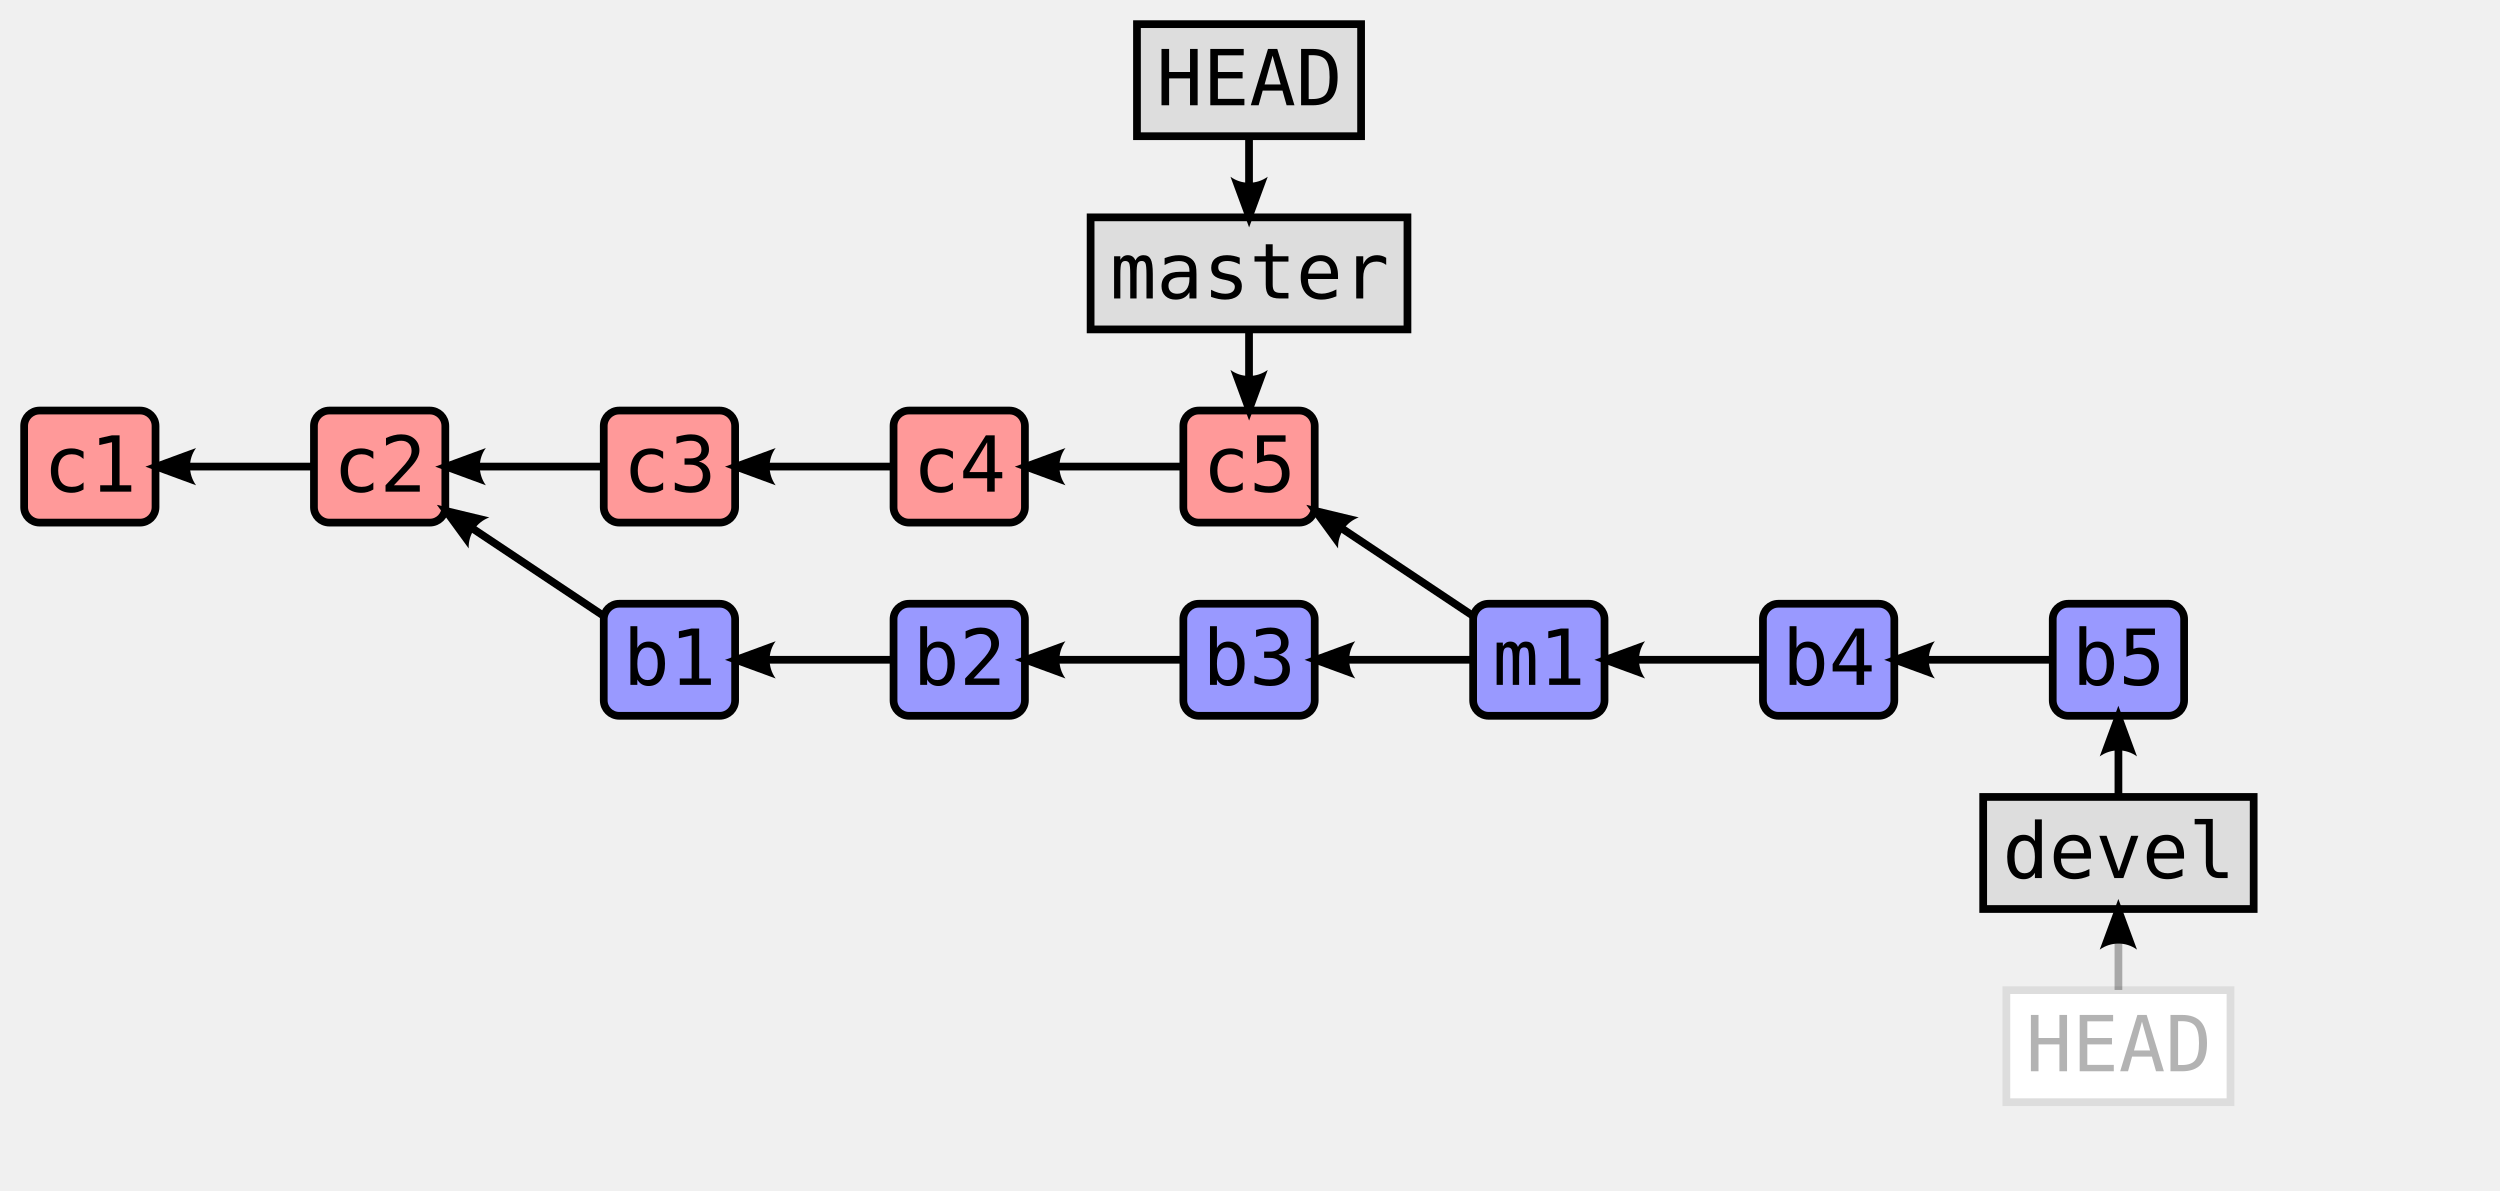
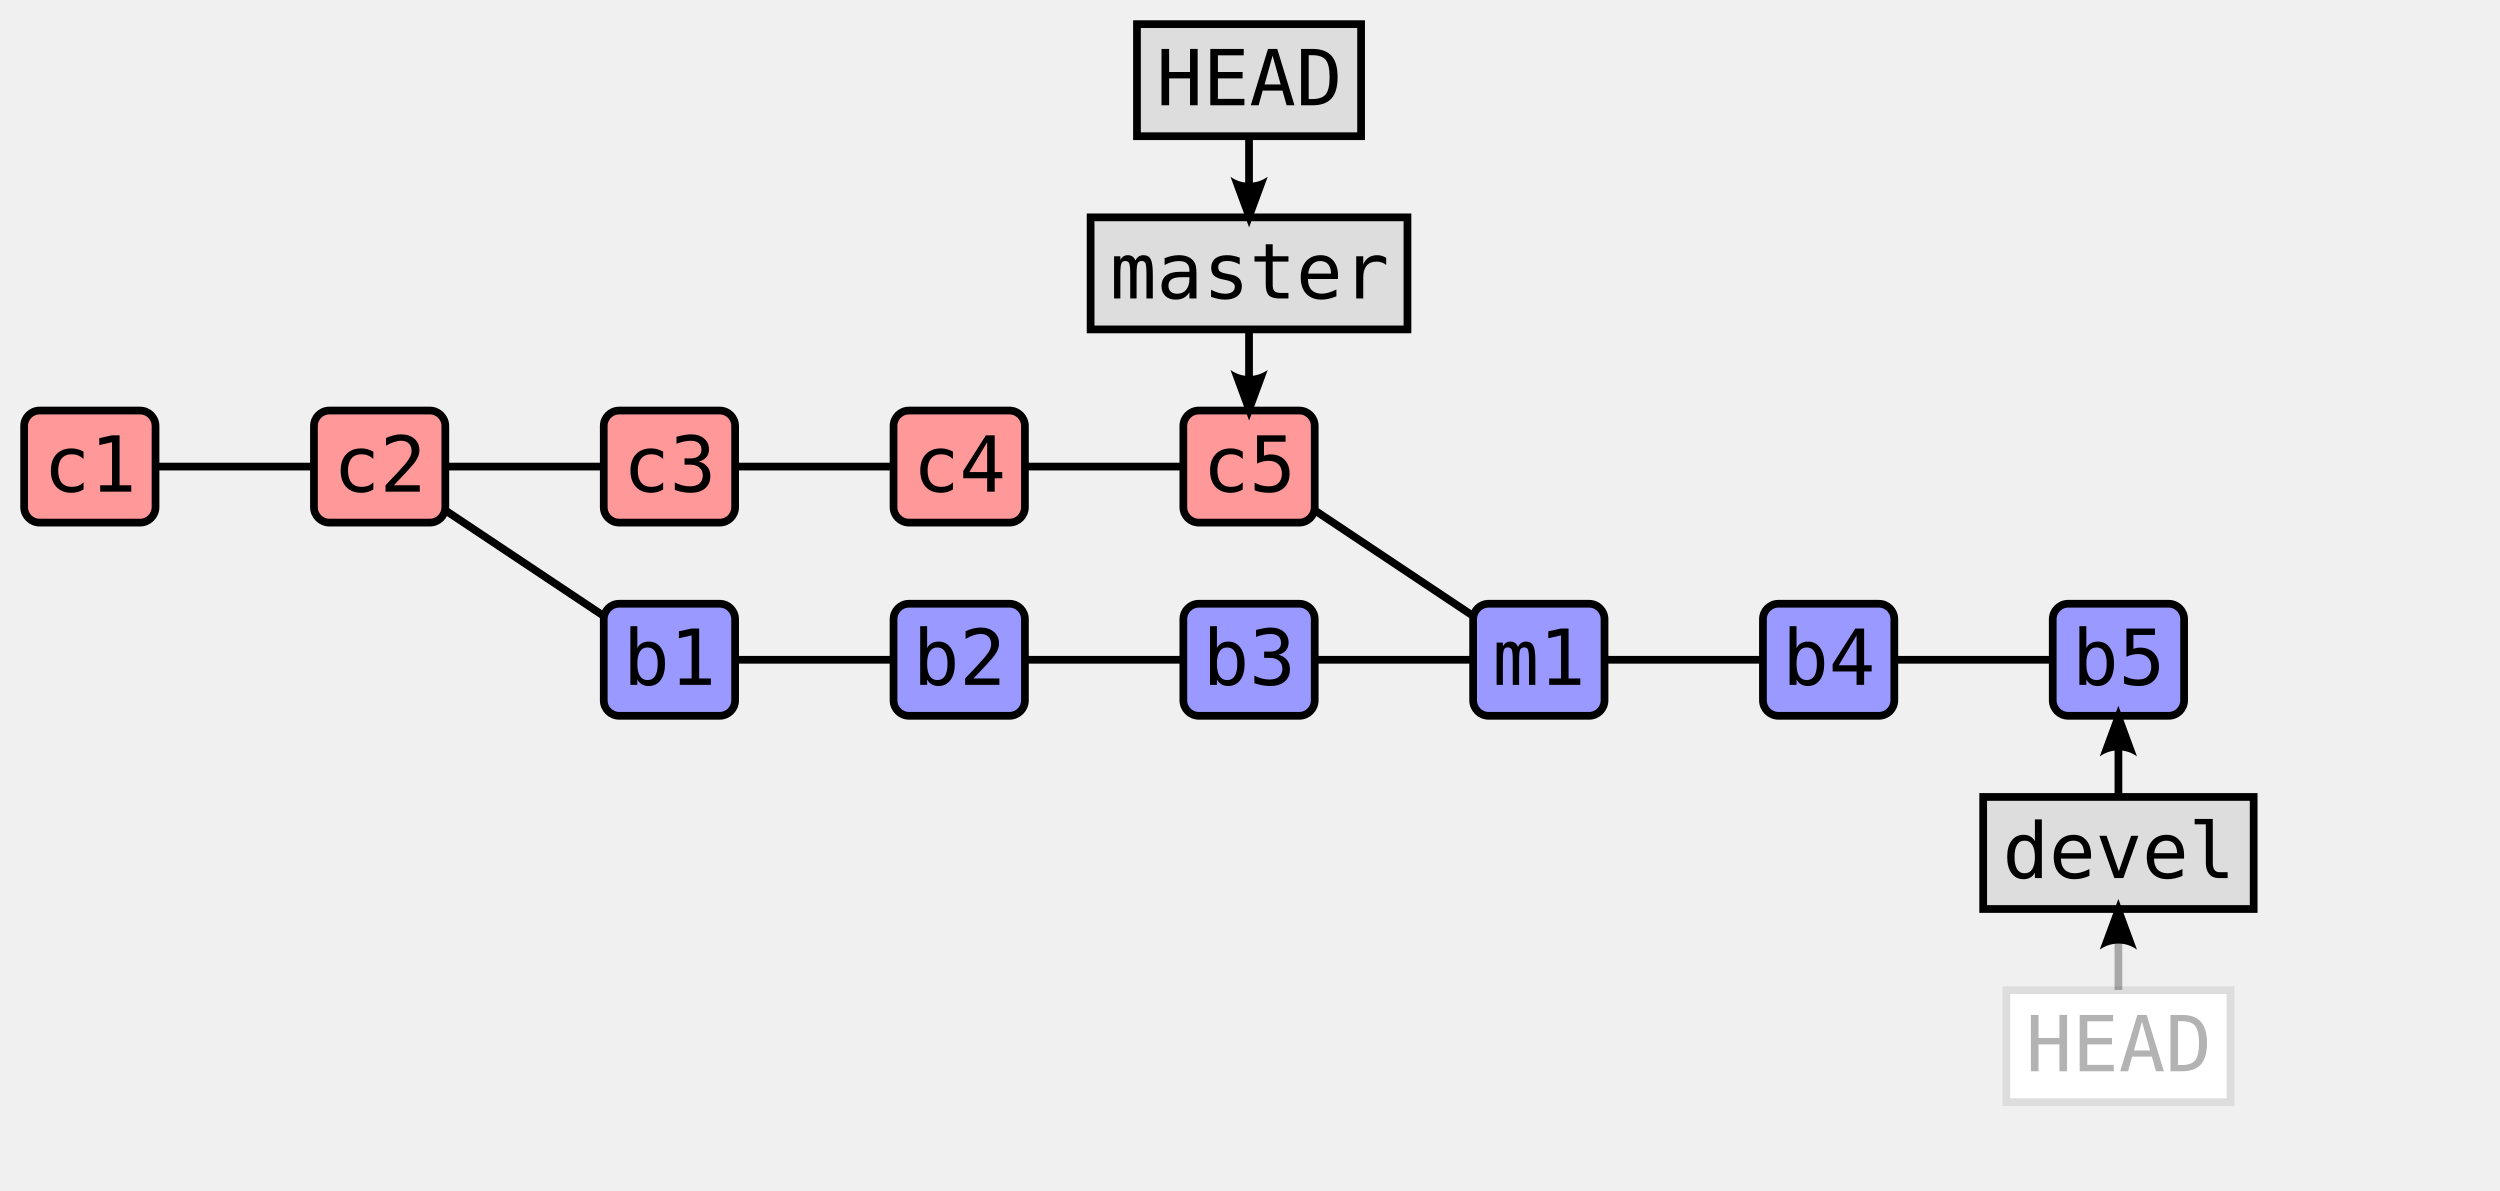
<svg xmlns="http://www.w3.org/2000/svg" width="517.6" height="246.4" id="svg2" version="1.1">
  <defs id="defs4">
    <marker orient="auto" refY="0.0" refX="0.0" id="Arrow2Mend" style="overflow:visible;">
      <path id="path3786" style="fill-rule:evenodd;stroke-width:0.625;stroke-linejoin:round;" d="M 8.719,4.034 L -2.207,0.016 L 8.719,-4.002 C 6.973,-1.63 6.983,1.616 8.719,4.034 z " transform="scale(0.6) rotate(180) translate(0,0)" />
    </marker>
  </defs>
  <g id="layer1">
    <rect style="fill:#ff9999;stroke:#000000;stroke-width:1.6;stroke-miterlimit:4;stroke-dasharray:none" id="rect2989" width="27.2" height="23.2" x="5" y="85" ry="3.2" />
    <text xml:space="preserve" style="font-size:16px;font-style:normal;font-weight:normal;line-height:125%;letter-spacing:0px;word-spacing:0px;fill:#000000;fill-opacity:1;stroke:none;font-family:DejaVu Sans Mono" x="9" y="101.8" id="text2985">
      <tspan id="tspan2987" x="9" y="101.8">c1</tspan>
    </text>
  </g>
  <g id="layer1">
    <rect style="fill:#ff9999;stroke:#000000;stroke-width:1.6;stroke-miterlimit:4;stroke-dasharray:none" id="rect2989" width="27.2" height="23.2" x="65" y="85" ry="3.2" />
    <text xml:space="preserve" style="font-size:16px;font-style:normal;font-weight:normal;line-height:125%;letter-spacing:0px;word-spacing:0px;fill:#000000;fill-opacity:1;stroke:none;font-family:DejaVu Sans Mono" x="69" y="101.8" id="text2985">
      <tspan id="tspan2987" x="69" y="101.8">c2</tspan>
    </text>
  </g>
-   <g id="layer1">
-     <path style="fill:none;stroke:#000000;stroke-width:1.6;stroke-linecap:butt;stroke-linejoin:miter;stroke-opacity:1;marker-end:url(#Arrow2Mend);stroke-miterlimit:4;stroke-dasharray:none" d="M 64.98,96.6 32.22,96.6" id="path2985" />
-   </g>
+   <line x1="64.98" y1="96.6" x2="32.22" y2="96.6" style="stroke:#000000; stroke-width:1.6; stroke-opacity:1.0" />
  <g id="layer1">
    <rect style="fill:#9999ff;stroke:#000000;stroke-width:1.6;stroke-miterlimit:4;stroke-dasharray:none" id="rect2989" width="27.2" height="23.2" x="125" y="125" ry="3.2" />
    <text xml:space="preserve" style="font-size:16px;font-style:normal;font-weight:normal;line-height:125%;letter-spacing:0px;word-spacing:0px;fill:#000000;fill-opacity:1;stroke:none;font-family:DejaVu Sans Mono" x="129" y="141.8" id="text2985">
      <tspan id="tspan2987" x="129" y="141.8">b1</tspan>
    </text>
  </g>
-   <g id="layer1">
-     <path style="fill:none;stroke:#000000;stroke-width:1.6;stroke-linecap:butt;stroke-linejoin:miter;stroke-opacity:1;marker-end:url(#Arrow2Mend);stroke-miterlimit:4;stroke-dasharray:none" d="M 124.98,127.52 92.22,105.68" id="path2985" />
-   </g>
+   <line x1="124.98" y1="127.52" x2="92.22" y2="105.68" style="stroke:#000000; stroke-width:1.6; stroke-opacity:1.0" />
  <g id="layer1">
    <rect style="fill:#ff9999;stroke:#000000;stroke-width:1.6;stroke-miterlimit:4;stroke-dasharray:none" id="rect2989" width="27.2" height="23.2" x="125" y="85" ry="3.2" />
    <text xml:space="preserve" style="font-size:16px;font-style:normal;font-weight:normal;line-height:125%;letter-spacing:0px;word-spacing:0px;fill:#000000;fill-opacity:1;stroke:none;font-family:DejaVu Sans Mono" x="129" y="101.8" id="text2985">
      <tspan id="tspan2987" x="129" y="101.8">c3</tspan>
    </text>
  </g>
-   <g id="layer1">
-     <path style="fill:none;stroke:#000000;stroke-width:1.6;stroke-linecap:butt;stroke-linejoin:miter;stroke-opacity:1;marker-end:url(#Arrow2Mend);stroke-miterlimit:4;stroke-dasharray:none" d="M 124.98,96.6 92.22,96.6" id="path2985" />
-   </g>
+   <line x1="124.98" y1="96.6" x2="92.22" y2="96.6" style="stroke:#000000; stroke-width:1.6; stroke-opacity:1.0" />
  <g id="layer1">
    <rect style="fill:#9999ff;stroke:#000000;stroke-width:1.6;stroke-miterlimit:4;stroke-dasharray:none" id="rect2989" width="27.2" height="23.2" x="185" y="125" ry="3.2" />
    <text xml:space="preserve" style="font-size:16px;font-style:normal;font-weight:normal;line-height:125%;letter-spacing:0px;word-spacing:0px;fill:#000000;fill-opacity:1;stroke:none;font-family:DejaVu Sans Mono" x="189" y="141.8" id="text2985">
      <tspan id="tspan2987" x="189" y="141.8">b2</tspan>
    </text>
  </g>
-   <g id="layer1">
-     <path style="fill:none;stroke:#000000;stroke-width:1.6;stroke-linecap:butt;stroke-linejoin:miter;stroke-opacity:1;marker-end:url(#Arrow2Mend);stroke-miterlimit:4;stroke-dasharray:none" d="M 184.98,136.6 152.22,136.6" id="path2985" />
-   </g>
+   <line x1="184.98" y1="136.6" x2="152.22" y2="136.6" style="stroke:#000000; stroke-width:1.6; stroke-opacity:1.0" />
  <g id="layer1">
    <rect style="fill:#ff9999;stroke:#000000;stroke-width:1.6;stroke-miterlimit:4;stroke-dasharray:none" id="rect2989" width="27.2" height="23.2" x="185" y="85" ry="3.2" />
    <text xml:space="preserve" style="font-size:16px;font-style:normal;font-weight:normal;line-height:125%;letter-spacing:0px;word-spacing:0px;fill:#000000;fill-opacity:1;stroke:none;font-family:DejaVu Sans Mono" x="189" y="101.8" id="text2985">
      <tspan id="tspan2987" x="189" y="101.8">c4</tspan>
    </text>
  </g>
-   <g id="layer1">
-     <path style="fill:none;stroke:#000000;stroke-width:1.6;stroke-linecap:butt;stroke-linejoin:miter;stroke-opacity:1;marker-end:url(#Arrow2Mend);stroke-miterlimit:4;stroke-dasharray:none" d="M 184.98,96.6 152.22,96.6" id="path2985" />
-   </g>
+   <line x1="184.98" y1="96.6" x2="152.22" y2="96.6" style="stroke:#000000; stroke-width:1.6; stroke-opacity:1.0" />
  <g id="layer1">
    <rect style="fill:#9999ff;stroke:#000000;stroke-width:1.6;stroke-miterlimit:4;stroke-dasharray:none" id="rect2989" width="27.2" height="23.2" x="245" y="125" ry="3.2" />
    <text xml:space="preserve" style="font-size:16px;font-style:normal;font-weight:normal;line-height:125%;letter-spacing:0px;word-spacing:0px;fill:#000000;fill-opacity:1;stroke:none;font-family:DejaVu Sans Mono" x="249" y="141.8" id="text2985">
      <tspan id="tspan2987" x="249" y="141.8">b3</tspan>
    </text>
  </g>
-   <g id="layer1">
-     <path style="fill:none;stroke:#000000;stroke-width:1.6;stroke-linecap:butt;stroke-linejoin:miter;stroke-opacity:1;marker-end:url(#Arrow2Mend);stroke-miterlimit:4;stroke-dasharray:none" d="M 244.98,136.6 212.22,136.6" id="path2985" />
-   </g>
+   <line x1="244.98" y1="136.6" x2="212.22" y2="136.6" style="stroke:#000000; stroke-width:1.6; stroke-opacity:1.0" />
  <g id="layer1">
    <rect style="fill:#ff9999;stroke:#000000;stroke-width:1.6;stroke-miterlimit:4;stroke-dasharray:none" id="rect2989" width="27.2" height="23.2" x="245" y="85" ry="3.2" />
    <text xml:space="preserve" style="font-size:16px;font-style:normal;font-weight:normal;line-height:125%;letter-spacing:0px;word-spacing:0px;fill:#000000;fill-opacity:1;stroke:none;font-family:DejaVu Sans Mono" x="249" y="101.8" id="text2985">
      <tspan id="tspan2987" x="249" y="101.8">c5</tspan>
    </text>
  </g>
-   <g id="layer1">
-     <path style="fill:none;stroke:#000000;stroke-width:1.6;stroke-linecap:butt;stroke-linejoin:miter;stroke-opacity:1;marker-end:url(#Arrow2Mend);stroke-miterlimit:4;stroke-dasharray:none" d="M 244.98,96.6 212.22,96.6" id="path2985" />
-   </g>
+   <line x1="244.98" y1="96.6" x2="212.22" y2="96.6" style="stroke:#000000; stroke-width:1.6; stroke-opacity:1.0" />
  <g id="layer1">
    <rect style="fill:#dddddd;stroke:#000000;stroke-width:1.6;stroke-miterlimit:4;stroke-dasharray:none" id="rect2989" width="65.6" height="23.2" x="225.8" y="45" ry="0" />
    <text xml:space="preserve" style="font-size:16px;font-style:normal;font-weight:normal;line-height:125%;letter-spacing:0px;word-spacing:0px;fill:#000000;fill-opacity:1;stroke:none;font-family:DejaVu Sans Mono" x="229.8" y="61.8" id="text2985">
      <tspan id="tspan2987" x="229.8" y="61.8">master</tspan>
    </text>
  </g>
  <g id="layer1">
    <path style="fill:none;stroke:#000000;stroke-width:1.6;stroke-linecap:butt;stroke-linejoin:miter;stroke-opacity:1;marker-end:url(#Arrow2Mend);stroke-miterlimit:4;stroke-dasharray:none" d="M 258.6,68.24 258.6,84.96" id="path2985" />
  </g>
  <g id="layer1">
    <rect style="fill:#dddddd;stroke:#000000;stroke-width:1.6;stroke-miterlimit:4;stroke-dasharray:none" id="rect2989" width="46.4" height="23.2" x="235.4" y="5" ry="0" />
    <text xml:space="preserve" style="font-size:16px;font-style:normal;font-weight:normal;line-height:125%;letter-spacing:0px;word-spacing:0px;fill:#000000;fill-opacity:1;stroke:none;font-family:DejaVu Sans Mono" x="239.4" y="21.8" id="text2985">
      <tspan id="tspan2987" x="239.4" y="21.8">HEAD</tspan>
    </text>
  </g>
  <g id="layer1">
    <path style="fill:none;stroke:#000000;stroke-width:1.6;stroke-linecap:butt;stroke-linejoin:miter;stroke-opacity:1;marker-end:url(#Arrow2Mend);stroke-miterlimit:4;stroke-dasharray:none" d="M 258.6,28.24 258.6,44.96" id="path2985" />
  </g>
  <g id="layer1">
    <rect style="fill:#9999ff;stroke:#000000;stroke-width:1.6;stroke-miterlimit:4;stroke-dasharray:none" id="rect2989" width="27.2" height="23.2" x="305" y="125" ry="3.2" />
    <text xml:space="preserve" style="font-size:16px;font-style:normal;font-weight:normal;line-height:125%;letter-spacing:0px;word-spacing:0px;fill:#000000;fill-opacity:1;stroke:none;font-family:DejaVu Sans Mono" x="309" y="141.8" id="text2985">
      <tspan id="tspan2987" x="309" y="141.8">m1</tspan>
    </text>
  </g>
-   <g id="layer1">
-     <path style="fill:none;stroke:#000000;stroke-width:1.6;stroke-linecap:butt;stroke-linejoin:miter;stroke-opacity:1;marker-end:url(#Arrow2Mend);stroke-miterlimit:4;stroke-dasharray:none" d="M 304.98,136.6 272.22,136.6" id="path2985" />
-   </g>
-   <g id="layer1">
-     <path style="fill:none;stroke:#000000;stroke-width:1.6;stroke-linecap:butt;stroke-linejoin:miter;stroke-opacity:1;marker-end:url(#Arrow2Mend);stroke-miterlimit:4;stroke-dasharray:none" d="M 304.98,127.52 272.22,105.68" id="path2985" />
-   </g>
+   <line x1="304.98" y1="136.6" x2="272.22" y2="136.6" style="stroke:#000000; stroke-width:1.6; stroke-opacity:1.0" />
+   <line x1="304.98" y1="127.52" x2="272.22" y2="105.68" style="stroke:#000000; stroke-width:1.6; stroke-opacity:1.0" />
  <g id="layer1">
    <rect style="fill:#9999ff;stroke:#000000;stroke-width:1.6;stroke-miterlimit:4;stroke-dasharray:none" id="rect2989" width="27.2" height="23.2" x="365" y="125" ry="3.2" />
    <text xml:space="preserve" style="font-size:16px;font-style:normal;font-weight:normal;line-height:125%;letter-spacing:0px;word-spacing:0px;fill:#000000;fill-opacity:1;stroke:none;font-family:DejaVu Sans Mono" x="369" y="141.8" id="text2985">
      <tspan id="tspan2987" x="369" y="141.8">b4</tspan>
    </text>
  </g>
-   <g id="layer1">
-     <path style="fill:none;stroke:#000000;stroke-width:1.6;stroke-linecap:butt;stroke-linejoin:miter;stroke-opacity:1;marker-end:url(#Arrow2Mend);stroke-miterlimit:4;stroke-dasharray:none" d="M 364.98,136.6 332.22,136.6" id="path2985" />
-   </g>
+   <line x1="364.98" y1="136.6" x2="332.22" y2="136.6" style="stroke:#000000; stroke-width:1.6; stroke-opacity:1.0" />
  <g id="layer1">
    <rect style="fill:#9999ff;stroke:#000000;stroke-width:1.6;stroke-miterlimit:4;stroke-dasharray:none" id="rect2989" width="27.2" height="23.2" x="425" y="125" ry="3.2" />
    <text xml:space="preserve" style="font-size:16px;font-style:normal;font-weight:normal;line-height:125%;letter-spacing:0px;word-spacing:0px;fill:#000000;fill-opacity:1;stroke:none;font-family:DejaVu Sans Mono" x="429" y="141.8" id="text2985">
      <tspan id="tspan2987" x="429" y="141.8">b5</tspan>
    </text>
  </g>
-   <g id="layer1">
-     <path style="fill:none;stroke:#000000;stroke-width:1.6;stroke-linecap:butt;stroke-linejoin:miter;stroke-opacity:1;marker-end:url(#Arrow2Mend);stroke-miterlimit:4;stroke-dasharray:none" d="M 424.98,136.6 392.22,136.6" id="path2985" />
-   </g>
+   <line x1="424.98" y1="136.6" x2="392.22" y2="136.6" style="stroke:#000000; stroke-width:1.6; stroke-opacity:1.0" />
  <g id="layer1">
    <rect style="fill:#dddddd;stroke:#000000;stroke-width:1.6;stroke-miterlimit:4;stroke-dasharray:none" id="rect2989" width="56" height="23.2" x="410.6" y="165" ry="0" />
    <text xml:space="preserve" style="font-size:16px;font-style:normal;font-weight:normal;line-height:125%;letter-spacing:0px;word-spacing:0px;fill:#000000;fill-opacity:1;stroke:none;font-family:DejaVu Sans Mono" x="414.6" y="181.8" id="text2985">
      <tspan id="tspan2987" x="414.6" y="181.8">devel</tspan>
    </text>
  </g>
  <g id="layer1">
    <path style="fill:none;stroke:#000000;stroke-width:1.6;stroke-linecap:butt;stroke-linejoin:miter;stroke-opacity:1;marker-end:url(#Arrow2Mend);stroke-miterlimit:4;stroke-dasharray:none" d="M 438.6,164.96 438.6,148.24" id="path2985" />
  </g>
  <g id="layer1">
    <rect style="fill:#ffffff;stroke:#dddddd;stroke-width:1.6;stroke-miterlimit:4;stroke-dasharray:none" id="rect2989" width="46.4" height="23.2" x="415.4" y="205" ry="0" />
    <text xml:space="preserve" style="font-size:16px;font-style:normal;font-weight:normal;line-height:125%;letter-spacing:0px;word-spacing:0px;fill:#000000;fill-opacity:0.3;stroke:none;font-family:DejaVu Sans Mono" x="419.4" y="221.8" id="text2985">
      <tspan id="tspan2987" x="419.4" y="221.8">HEAD</tspan>
    </text>
  </g>
  <g id="layer1">
    <path style="fill:none;stroke:#000000;stroke-width:1.6;stroke-linecap:butt;stroke-linejoin:miter;stroke-opacity:0.3;marker-end:url(#Arrow2Mend);stroke-miterlimit:4;stroke-dasharray:none" d="M 438.6,204.96 438.6,188.24" id="path2985" />
  </g>
</svg>
